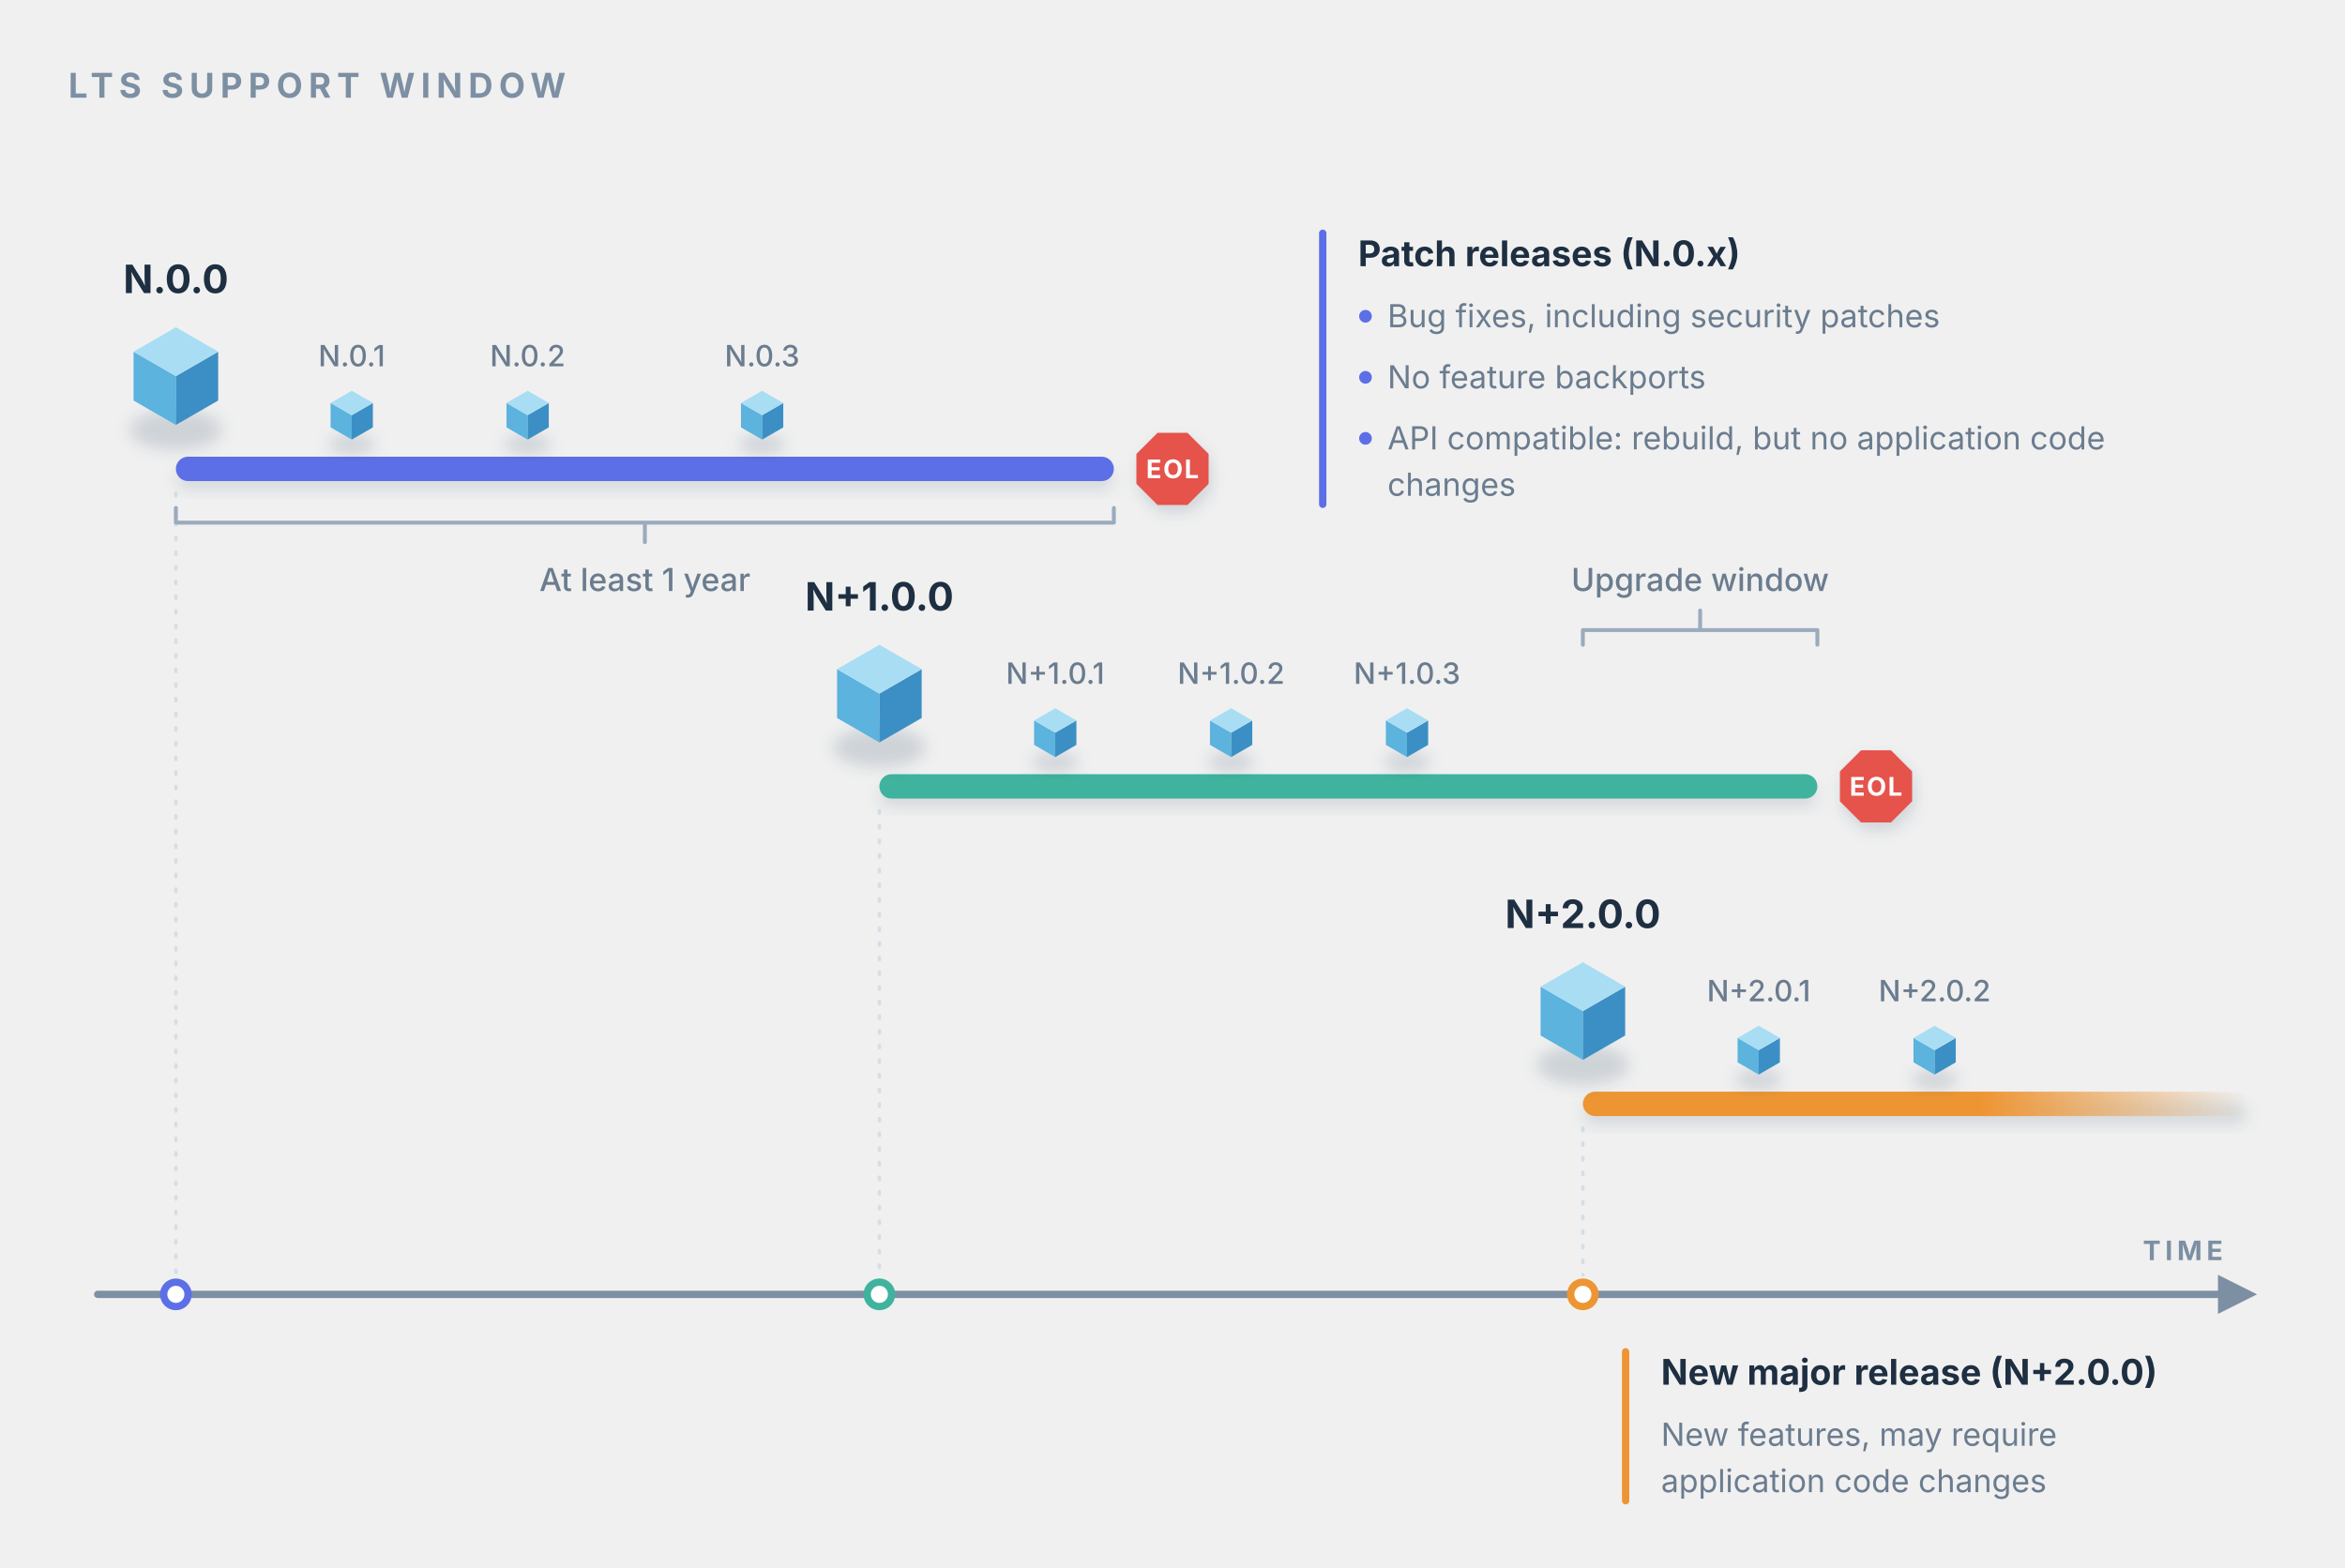
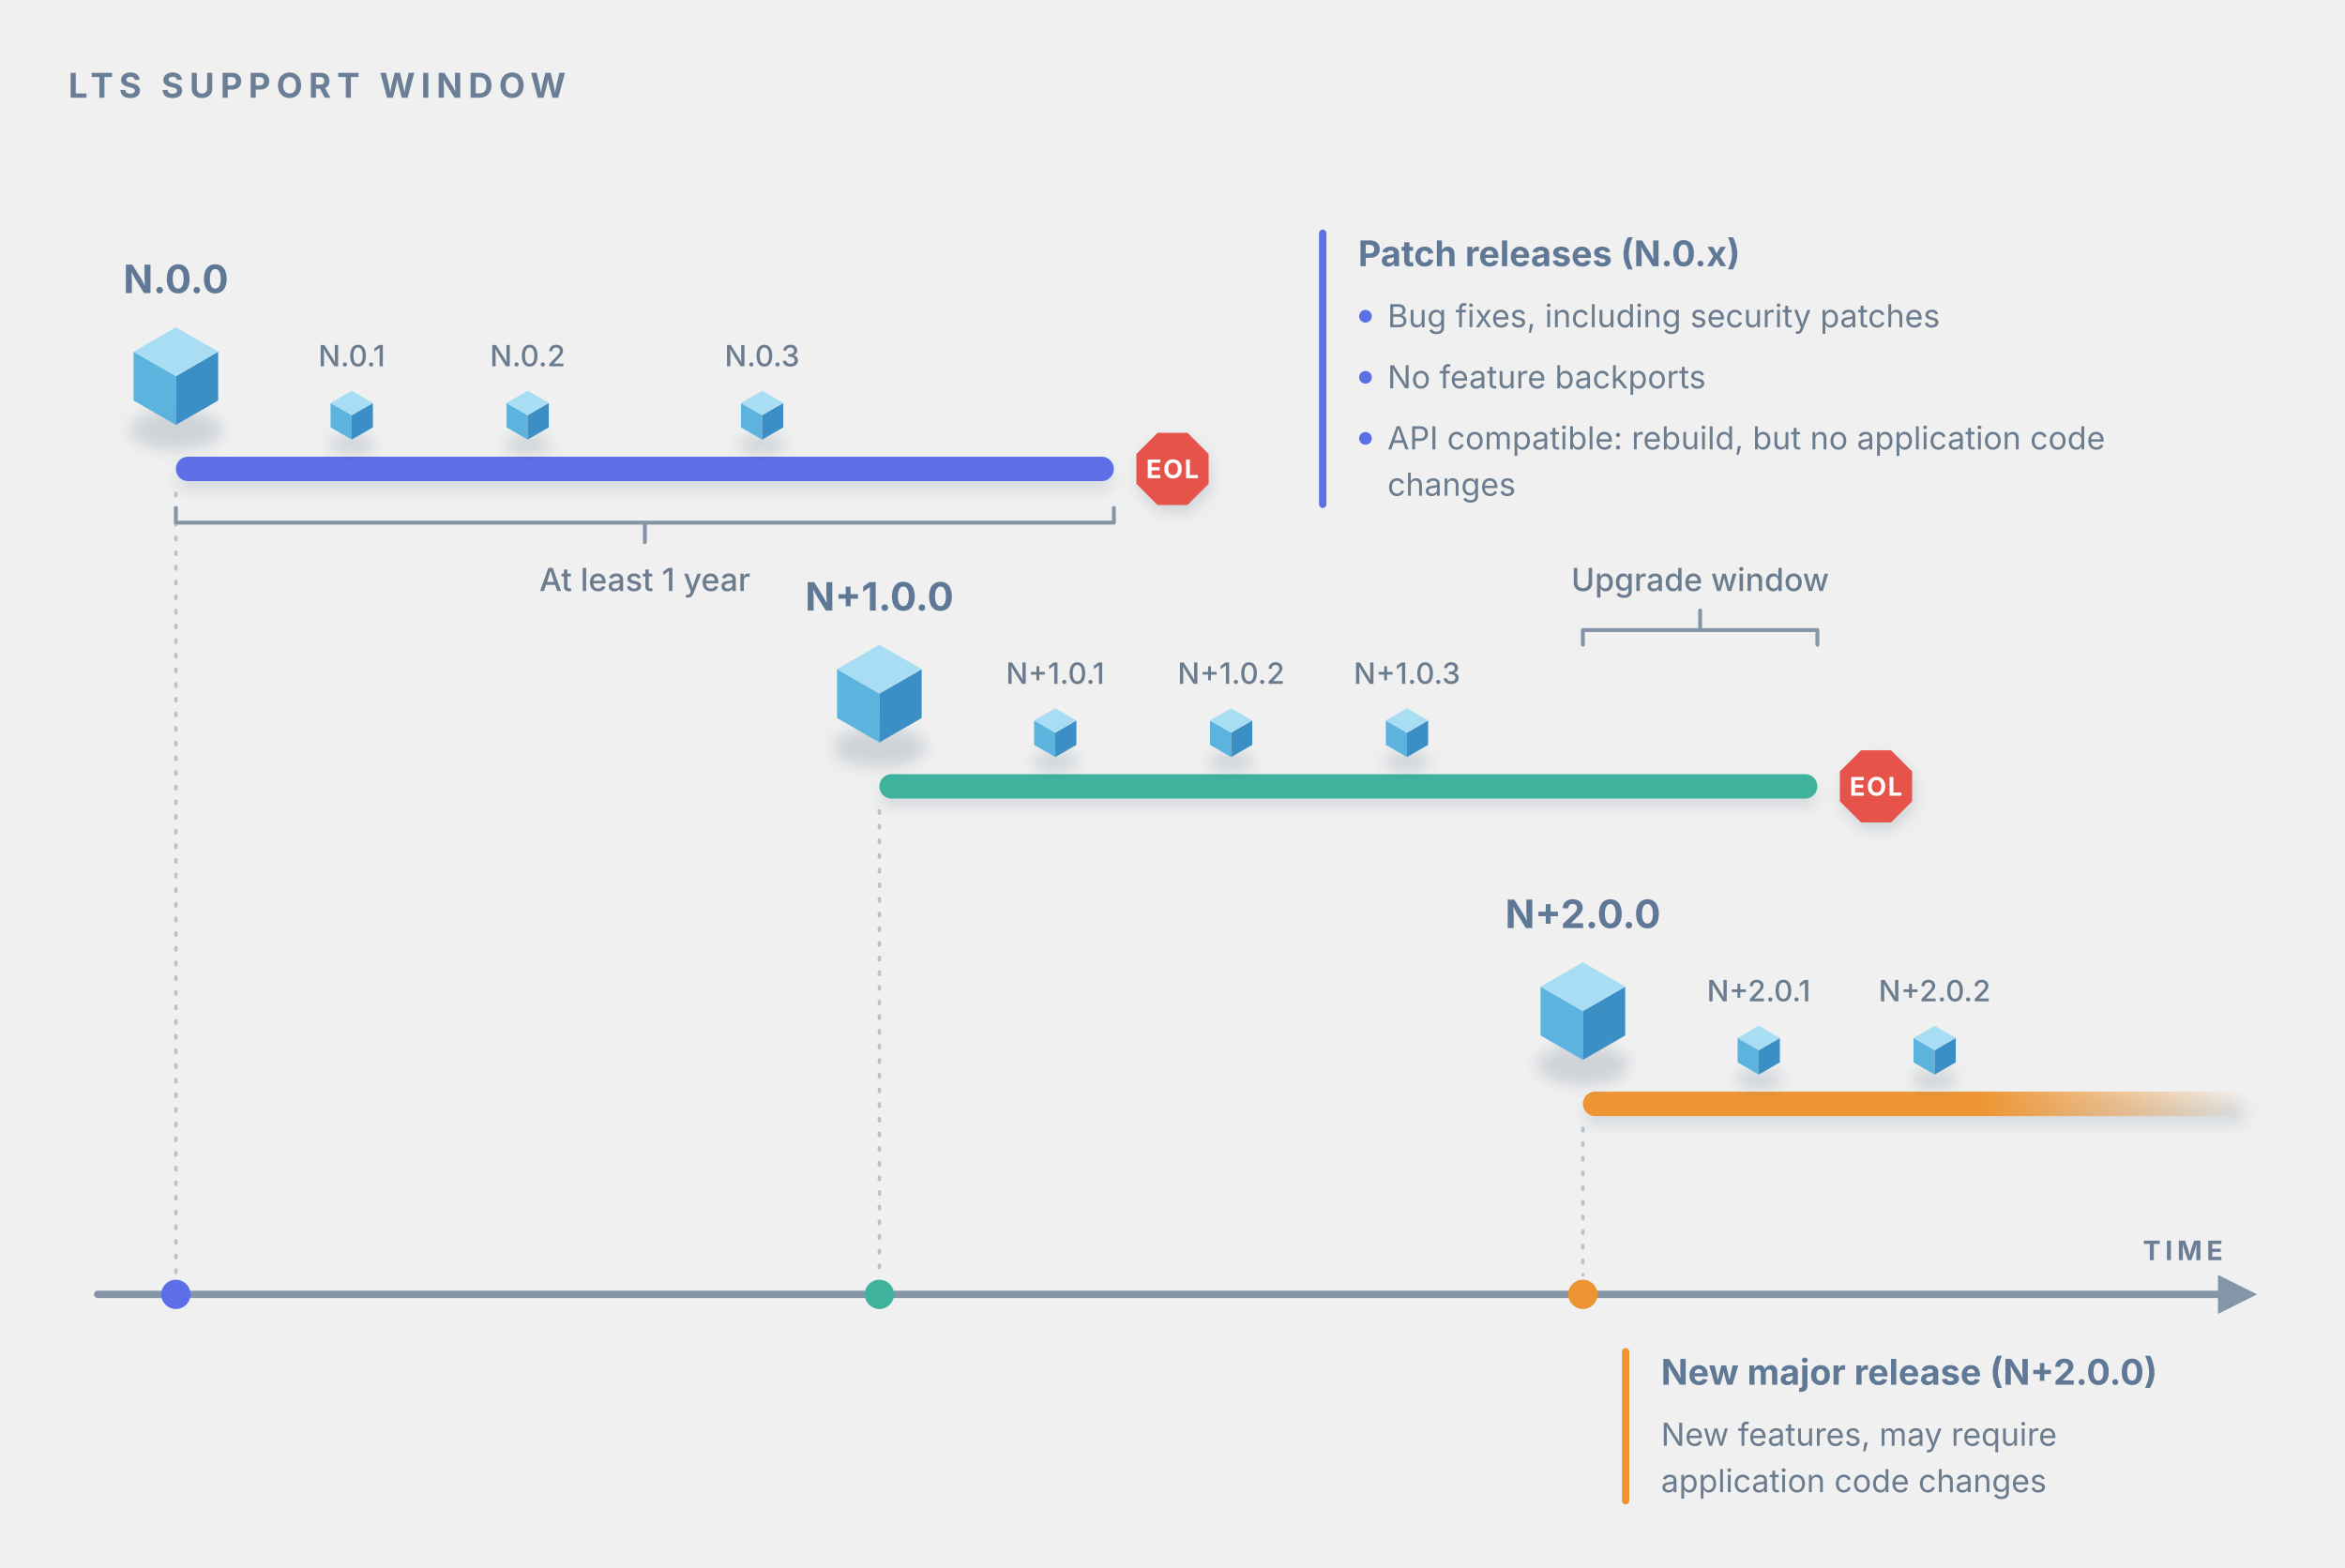
<svg xmlns="http://www.w3.org/2000/svg" width="960" height="642" viewBox="20 18 960 642" fill="none" role="img" aria-labelledby="title desc">
  <defs>
    <filter id="blur3" x="-30%" y="-30%" width="160%" height="160%">
      <feGaussianBlur stdDeviation="3" />
    </filter>
    <filter id="blur6" x="-30%" y="-30%" width="160%" height="160%">
      <feGaussianBlur stdDeviation="6" />
    </filter>
    <filter id="blur14" x="-20%" y="-30%" width="140%" height="160%">
      <feGaussianBlur stdDeviation="14" />
    </filter>
    <symbol id="lock" viewBox="0 0 24 24">
      <rect x="5" y="10.5" width="14" height="10.5" rx="2.5" fill="currentColor" />
      <path d="M8.5 10.5V7.5a3.5 3.5 0 0 1 7 0v3" stroke="currentColor" stroke-width="2" stroke-linecap="round" fill="none" />
    </symbol>
    <linearGradient id="hash" x1="0" y1="0" x2="1" y2="1">
      <stop stop-color="#6CC2E8" />
      <stop offset=".55" stop-color="#4AA3D4" />
      <stop offset="1" stop-color="#3C8FC4" />
    </linearGradient>
    <linearGradient id="root" x1="0" y1="0" x2="1" y2="1">
      <stop stop-color="#8D9BF5" />
      <stop offset=".5" stop-color="#5D6FE6" />
      <stop offset="1" stop-color="#3F4FB8" />
    </linearGradient>
    <linearGradient id="fade" x1="0" y1="0" x2="1" y2="0">
      <stop stop-color="#EE9533" />
      <stop offset=".6" stop-color="#EE9533" />
      <stop offset="1" stop-color="#EE9533" stop-opacity="0" />
    </linearGradient>
  </defs>
  <g font-family="Inter, 'Segoe UI', ui-sans-serif, system-ui, sans-serif">
-     <text x="48" y="58" fill="#7D8FA3" font-size="14" font-weight="700" letter-spacing="2.4">LTS SUPPORT WINDOW</text>
-     <path d="M92 220V540" stroke="#D5DEE7" stroke-width="1.4" stroke-dasharray="1 5" stroke-linecap="round" />
-     <path d="M380 350V540" stroke="#D5DEE7" stroke-width="1.4" stroke-dasharray="1 5" stroke-linecap="round" />
-     <path d="M668 480V540" stroke="#D5DEE7" stroke-width="1.4" stroke-dasharray="1 5" stroke-linecap="round" />
-     <path d="M60 548H930" stroke="#7D8FA3" stroke-width="3" stroke-linecap="round" />
-     <polygon points="944,548 928,540 928,556" fill="#7D8FA3" />
-     <text x="930" y="534" fill="#7D8FA3" font-size="11" font-weight="700" text-anchor="end" letter-spacing="1.8">TIME</text>
+     <text x="48" y="58" fill="#6A7E95" font-size="14" font-weight="700" letter-spacing="2.4">LTS SUPPORT WINDOW</text>
+     <path d="M92 220V540" stroke="#8495A8" stroke-opacity=".5" stroke-width="1.4" stroke-dasharray="1 5" stroke-linecap="round" />
+     <path d="M380 350V540" stroke="#8495A8" stroke-opacity=".5" stroke-width="1.4" stroke-dasharray="1 5" stroke-linecap="round" />
+     <path d="M668 480V540" stroke="#8495A8" stroke-opacity=".5" stroke-width="1.4" stroke-dasharray="1 5" stroke-linecap="round" />
+     <path d="M60 548H930" stroke="#8495A8" stroke-width="3" stroke-linecap="round" />
+     <polygon points="944,548 928,540 928,556" fill="#8495A8" />
+     <text x="930" y="534" fill="#6A7E95" font-size="11" font-weight="700" text-anchor="end" letter-spacing="1.8">TIME</text>
    <rect x="92" y="209" width="384" height="10" rx="5" fill="#1D3B58" opacity=".12" filter="url(#blur3)" />
    <rect x="92" y="205" width="384" height="10" rx="5" fill="#5D6FE6" />
    <ellipse cx="92" cy="194" rx="19.05" ry="8.4" fill="#1D3B58" opacity=".16" filter="url(#blur3)" />
    <polygon points="74.68,162 92,172 92,192 74.68,182" fill="#5BB3DE" />
    <polygon points="109.32,162 92,172 92,192 109.32,182" fill="#3C8FC4" />
    <polygon points="92,152 109.32,162 92,172 74.68,162" fill="#A9DDF3" />
-     <text x="92" y="138" fill="#1E2F42" font-size="16" font-weight="650" text-anchor="middle">N.0.0</text>
+     <text x="92" y="138" fill="#5E7896" font-size="16" font-weight="650" text-anchor="middle">N.0.0</text>
    <ellipse cx="164" cy="200" rx="9.53" ry="4.2" fill="#1D3B58" opacity=".16" filter="url(#blur3)" />
    <polygon points="155.34,183 164,188 164,198 155.34,193" fill="#5BB3DE" />
    <polygon points="172.66,183 164,188 164,198 172.66,193" fill="#3C8FC4" />
    <polygon points="164,178 172.66,183 164,188 155.34,183" fill="#A9DDF3" />
    <text x="164" y="168" fill="#6B7C8F" font-size="12" font-weight="500" text-anchor="middle">N.0.1</text>
    <ellipse cx="236" cy="200" rx="9.53" ry="4.2" fill="#1D3B58" opacity=".16" filter="url(#blur3)" />
    <polygon points="227.34,183 236,188 236,198 227.34,193" fill="#5BB3DE" />
    <polygon points="244.66,183 236,188 236,198 244.66,193" fill="#3C8FC4" />
    <polygon points="236,178 244.66,183 236,188 227.34,183" fill="#A9DDF3" />
    <text x="236" y="168" fill="#6B7C8F" font-size="12" font-weight="500" text-anchor="middle">N.0.2</text>
    <ellipse cx="332" cy="200" rx="9.53" ry="4.2" fill="#1D3B58" opacity=".16" filter="url(#blur3)" />
    <polygon points="323.34,183 332,188 332,198 323.34,193" fill="#5BB3DE" />
    <polygon points="340.66,183 332,188 332,198 340.66,193" fill="#3C8FC4" />
    <polygon points="332,178 340.66,183 332,188 323.34,183" fill="#A9DDF3" />
    <text x="332" y="168" fill="#6B7C8F" font-size="12" font-weight="500" text-anchor="middle">N.0.3</text>
    <polygon points="514.78,216.12 506.12,224.78 493.88,224.78 485.22,216.12 485.22,203.88 493.88,195.22 506.12,195.22 514.78,203.88" transform="translate(1 3)" fill="#1D3B58" opacity=".16" filter="url(#blur3)" />
    <polygon points="514.78,216.12 506.12,224.78 493.88,224.78 485.22,216.12 485.22,203.88 493.88,195.22 506.12,195.22 514.78,203.88" fill="#E5534B" />
    <text x="500" y="213.8" fill="#FFFFFF" font-size="10.5" font-weight="700" text-anchor="middle" letter-spacing=".6">EOL</text>
-     <circle cx="92" cy="548" r="5" fill="#FFFFFF" stroke="#5D6FE6" stroke-width="3" />
+     <circle cx="92" cy="548" r="6" fill="#5D6FE6" />
    <rect x="380" y="339" width="384" height="10" rx="5" fill="#1D3B58" opacity=".12" filter="url(#blur3)" />
    <rect x="380" y="335" width="384" height="10" rx="5" fill="#3FB39D" />
    <ellipse cx="380" cy="324" rx="19.05" ry="8.4" fill="#1D3B58" opacity=".16" filter="url(#blur3)" />
    <polygon points="362.68,292 380,302 380,322 362.68,312" fill="#5BB3DE" />
    <polygon points="397.32,292 380,302 380,322 397.32,312" fill="#3C8FC4" />
    <polygon points="380,282 397.32,292 380,302 362.68,292" fill="#A9DDF3" />
-     <text x="380" y="268" fill="#1E2F42" font-size="16" font-weight="650" text-anchor="middle">N+1.0.0</text>
+     <text x="380" y="268" fill="#5E7896" font-size="16" font-weight="650" text-anchor="middle">N+1.0.0</text>
    <ellipse cx="452" cy="330" rx="9.53" ry="4.2" fill="#1D3B58" opacity=".16" filter="url(#blur3)" />
    <polygon points="443.34,313 452,318 452,328 443.34,323" fill="#5BB3DE" />
    <polygon points="460.66,313 452,318 452,328 460.66,323" fill="#3C8FC4" />
    <polygon points="452,308 460.66,313 452,318 443.34,313" fill="#A9DDF3" />
    <text x="452" y="298" fill="#6B7C8F" font-size="12" font-weight="500" text-anchor="middle">N+1.0.1</text>
    <ellipse cx="524" cy="330" rx="9.53" ry="4.2" fill="#1D3B58" opacity=".16" filter="url(#blur3)" />
    <polygon points="515.34,313 524,318 524,328 515.34,323" fill="#5BB3DE" />
    <polygon points="532.66,313 524,318 524,328 532.66,323" fill="#3C8FC4" />
    <polygon points="524,308 532.66,313 524,318 515.34,313" fill="#A9DDF3" />
    <text x="524" y="298" fill="#6B7C8F" font-size="12" font-weight="500" text-anchor="middle">N+1.0.2</text>
    <ellipse cx="596" cy="330" rx="9.53" ry="4.2" fill="#1D3B58" opacity=".16" filter="url(#blur3)" />
    <polygon points="587.34,313 596,318 596,328 587.34,323" fill="#5BB3DE" />
    <polygon points="604.66,313 596,318 596,328 604.66,323" fill="#3C8FC4" />
    <polygon points="596,308 604.66,313 596,318 587.34,313" fill="#A9DDF3" />
    <text x="596" y="298" fill="#6B7C8F" font-size="12" font-weight="500" text-anchor="middle">N+1.0.3</text>
    <polygon points="802.78,346.12 794.12,354.78 781.88,354.78 773.22,346.12 773.22,333.88 781.88,325.22 794.12,325.22 802.78,333.88" transform="translate(1 3)" fill="#1D3B58" opacity=".16" filter="url(#blur3)" />
    <polygon points="802.78,346.12 794.12,354.78 781.88,354.78 773.22,346.12 773.22,333.88 781.88,325.22 794.12,325.22 802.78,333.88" fill="#E5534B" />
    <text x="788" y="343.8" fill="#FFFFFF" font-size="10.5" font-weight="700" text-anchor="middle" letter-spacing=".6">EOL</text>
-     <circle cx="380" cy="548" r="5" fill="#FFFFFF" stroke="#3FB39D" stroke-width="3" />
+     <circle cx="380" cy="548" r="6" fill="#3FB39D" />
    <rect x="668" y="469" width="272" height="10" rx="5" fill="#1D3B58" opacity=".12" filter="url(#blur3)" />
    <rect x="668" y="465" width="272" height="10" rx="5" fill="url(#fade)" />
    <ellipse cx="668" cy="454" rx="19.05" ry="8.4" fill="#1D3B58" opacity=".16" filter="url(#blur3)" />
    <polygon points="650.68,422 668,432 668,452 650.68,442" fill="#5BB3DE" />
    <polygon points="685.32,422 668,432 668,452 685.32,442" fill="#3C8FC4" />
    <polygon points="668,412 685.32,422 668,432 650.68,422" fill="#A9DDF3" />
-     <text x="668" y="398" fill="#1E2F42" font-size="16" font-weight="650" text-anchor="middle">N+2.0.0</text>
+     <text x="668" y="398" fill="#5E7896" font-size="16" font-weight="650" text-anchor="middle">N+2.0.0</text>
    <ellipse cx="740" cy="460" rx="9.53" ry="4.2" fill="#1D3B58" opacity=".16" filter="url(#blur3)" />
    <polygon points="731.34,443 740,448 740,458 731.34,453" fill="#5BB3DE" />
    <polygon points="748.66,443 740,448 740,458 748.66,453" fill="#3C8FC4" />
    <polygon points="740,438 748.66,443 740,448 731.34,443" fill="#A9DDF3" />
    <text x="740" y="428" fill="#6B7C8F" font-size="12" font-weight="500" text-anchor="middle">N+2.0.1</text>
    <ellipse cx="812" cy="460" rx="9.53" ry="4.2" fill="#1D3B58" opacity=".16" filter="url(#blur3)" />
    <polygon points="803.34,443 812,448 812,458 803.34,453" fill="#5BB3DE" />
    <polygon points="820.66,443 812,448 812,458 820.66,453" fill="#3C8FC4" />
    <polygon points="812,438 820.66,443 812,448 803.34,443" fill="#A9DDF3" />
    <text x="812" y="428" fill="#6B7C8F" font-size="12" font-weight="500" text-anchor="middle">N+2.0.2</text>
-     <circle cx="668" cy="548" r="5" fill="#FFFFFF" stroke="#EE9533" stroke-width="3" />
-     <path d="M92 226V232H476V226M284 232V240" stroke="#9AABBD" stroke-width="1.6" stroke-linecap="round" stroke-linejoin="round" />
+     <circle cx="668" cy="548" r="6" fill="#EE9533" />
+     <path d="M92 226V232H476V226M284 232V240" stroke="#8495A8" stroke-width="1.6" stroke-linecap="round" stroke-linejoin="round" />
    <text x="284" y="260" fill="#6B7C8F" font-size="13" font-weight="500" text-anchor="middle">At least 1 year</text>
-     <path d="M668 282V276H764V282M716 276V268" stroke="#9AABBD" stroke-width="1.6" stroke-linecap="round" stroke-linejoin="round" />
+     <path d="M668 282V276H764V282M716 276V268" stroke="#8495A8" stroke-width="1.6" stroke-linecap="round" stroke-linejoin="round" />
    <text x="716" y="260" fill="#6B7C8F" font-size="13" font-weight="500" text-anchor="middle">Upgrade window</text>
    <rect x="560" y="112" width="3" height="114" rx="1.5" fill="#5D6FE6" />
-     <text x="576" y="127" fill="#1E2F42" font-size="14.5" font-weight="650">Patch releases (N.0.x)</text>
+     <text x="576" y="127" fill="#5E7896" font-size="14.5" font-weight="650">Patch releases (N.0.x)</text>
    <circle cx="579" cy="147.5" r="2.6" fill="#5D6FE6" />
    <text x="588" y="152" fill="#6B7C8F" font-size="13">Bug fixes, including security patches</text>
    <circle cx="579" cy="172.5" r="2.6" fill="#5D6FE6" />
    <text x="588" y="177" fill="#6B7C8F" font-size="13">No feature backports</text>
    <circle cx="579" cy="197.5" r="2.6" fill="#5D6FE6" />
    <text x="588" y="202" fill="#6B7C8F" font-size="13">API compatible: rebuild, but no application code</text>
    <text x="588" y="221" fill="#6B7C8F" font-size="13">changes</text>
    <rect x="684" y="570" width="3" height="64" rx="1.5" fill="#EE9533" />
-     <text x="700" y="585" fill="#1E2F42" font-size="14.5" font-weight="650">New major release (N+2.0.0)</text>
+     <text x="700" y="585" fill="#5E7896" font-size="14.5" font-weight="650">New major release (N+2.0.0)</text>
    <text x="700" y="610" fill="#6B7C8F" font-size="13">New features, may require</text>
    <text x="700" y="629" fill="#6B7C8F" font-size="13">application code changes</text>
  </g>
</svg>
